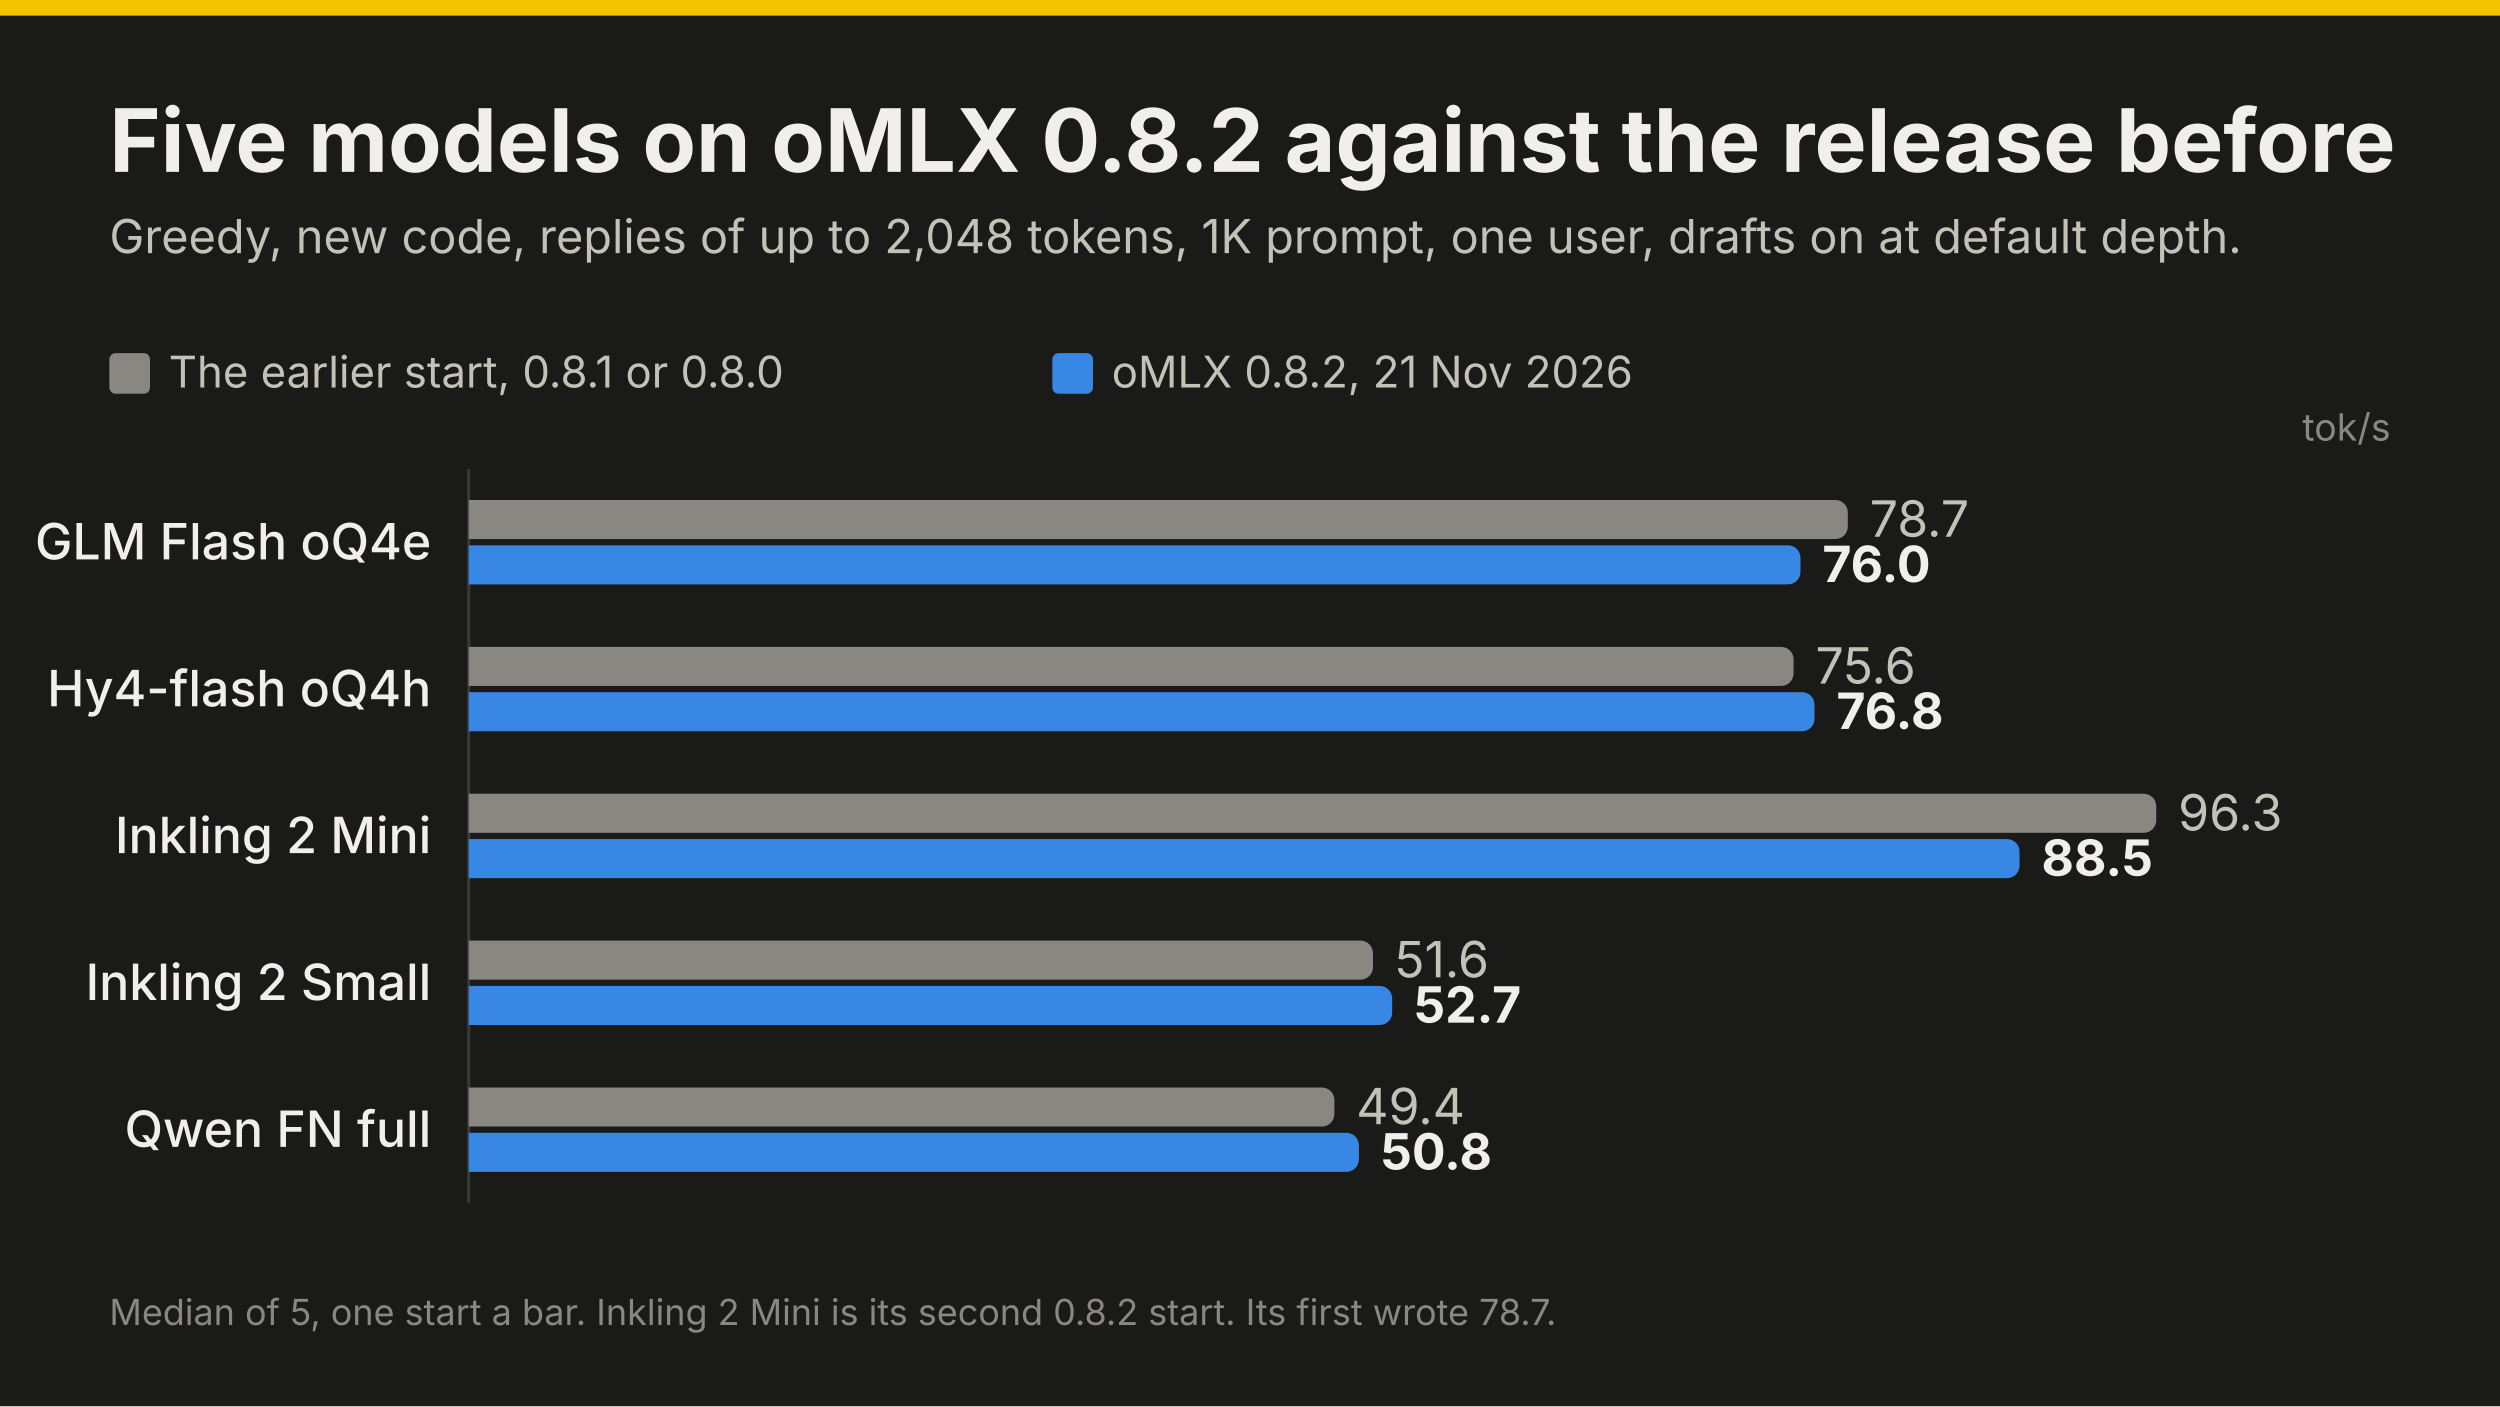
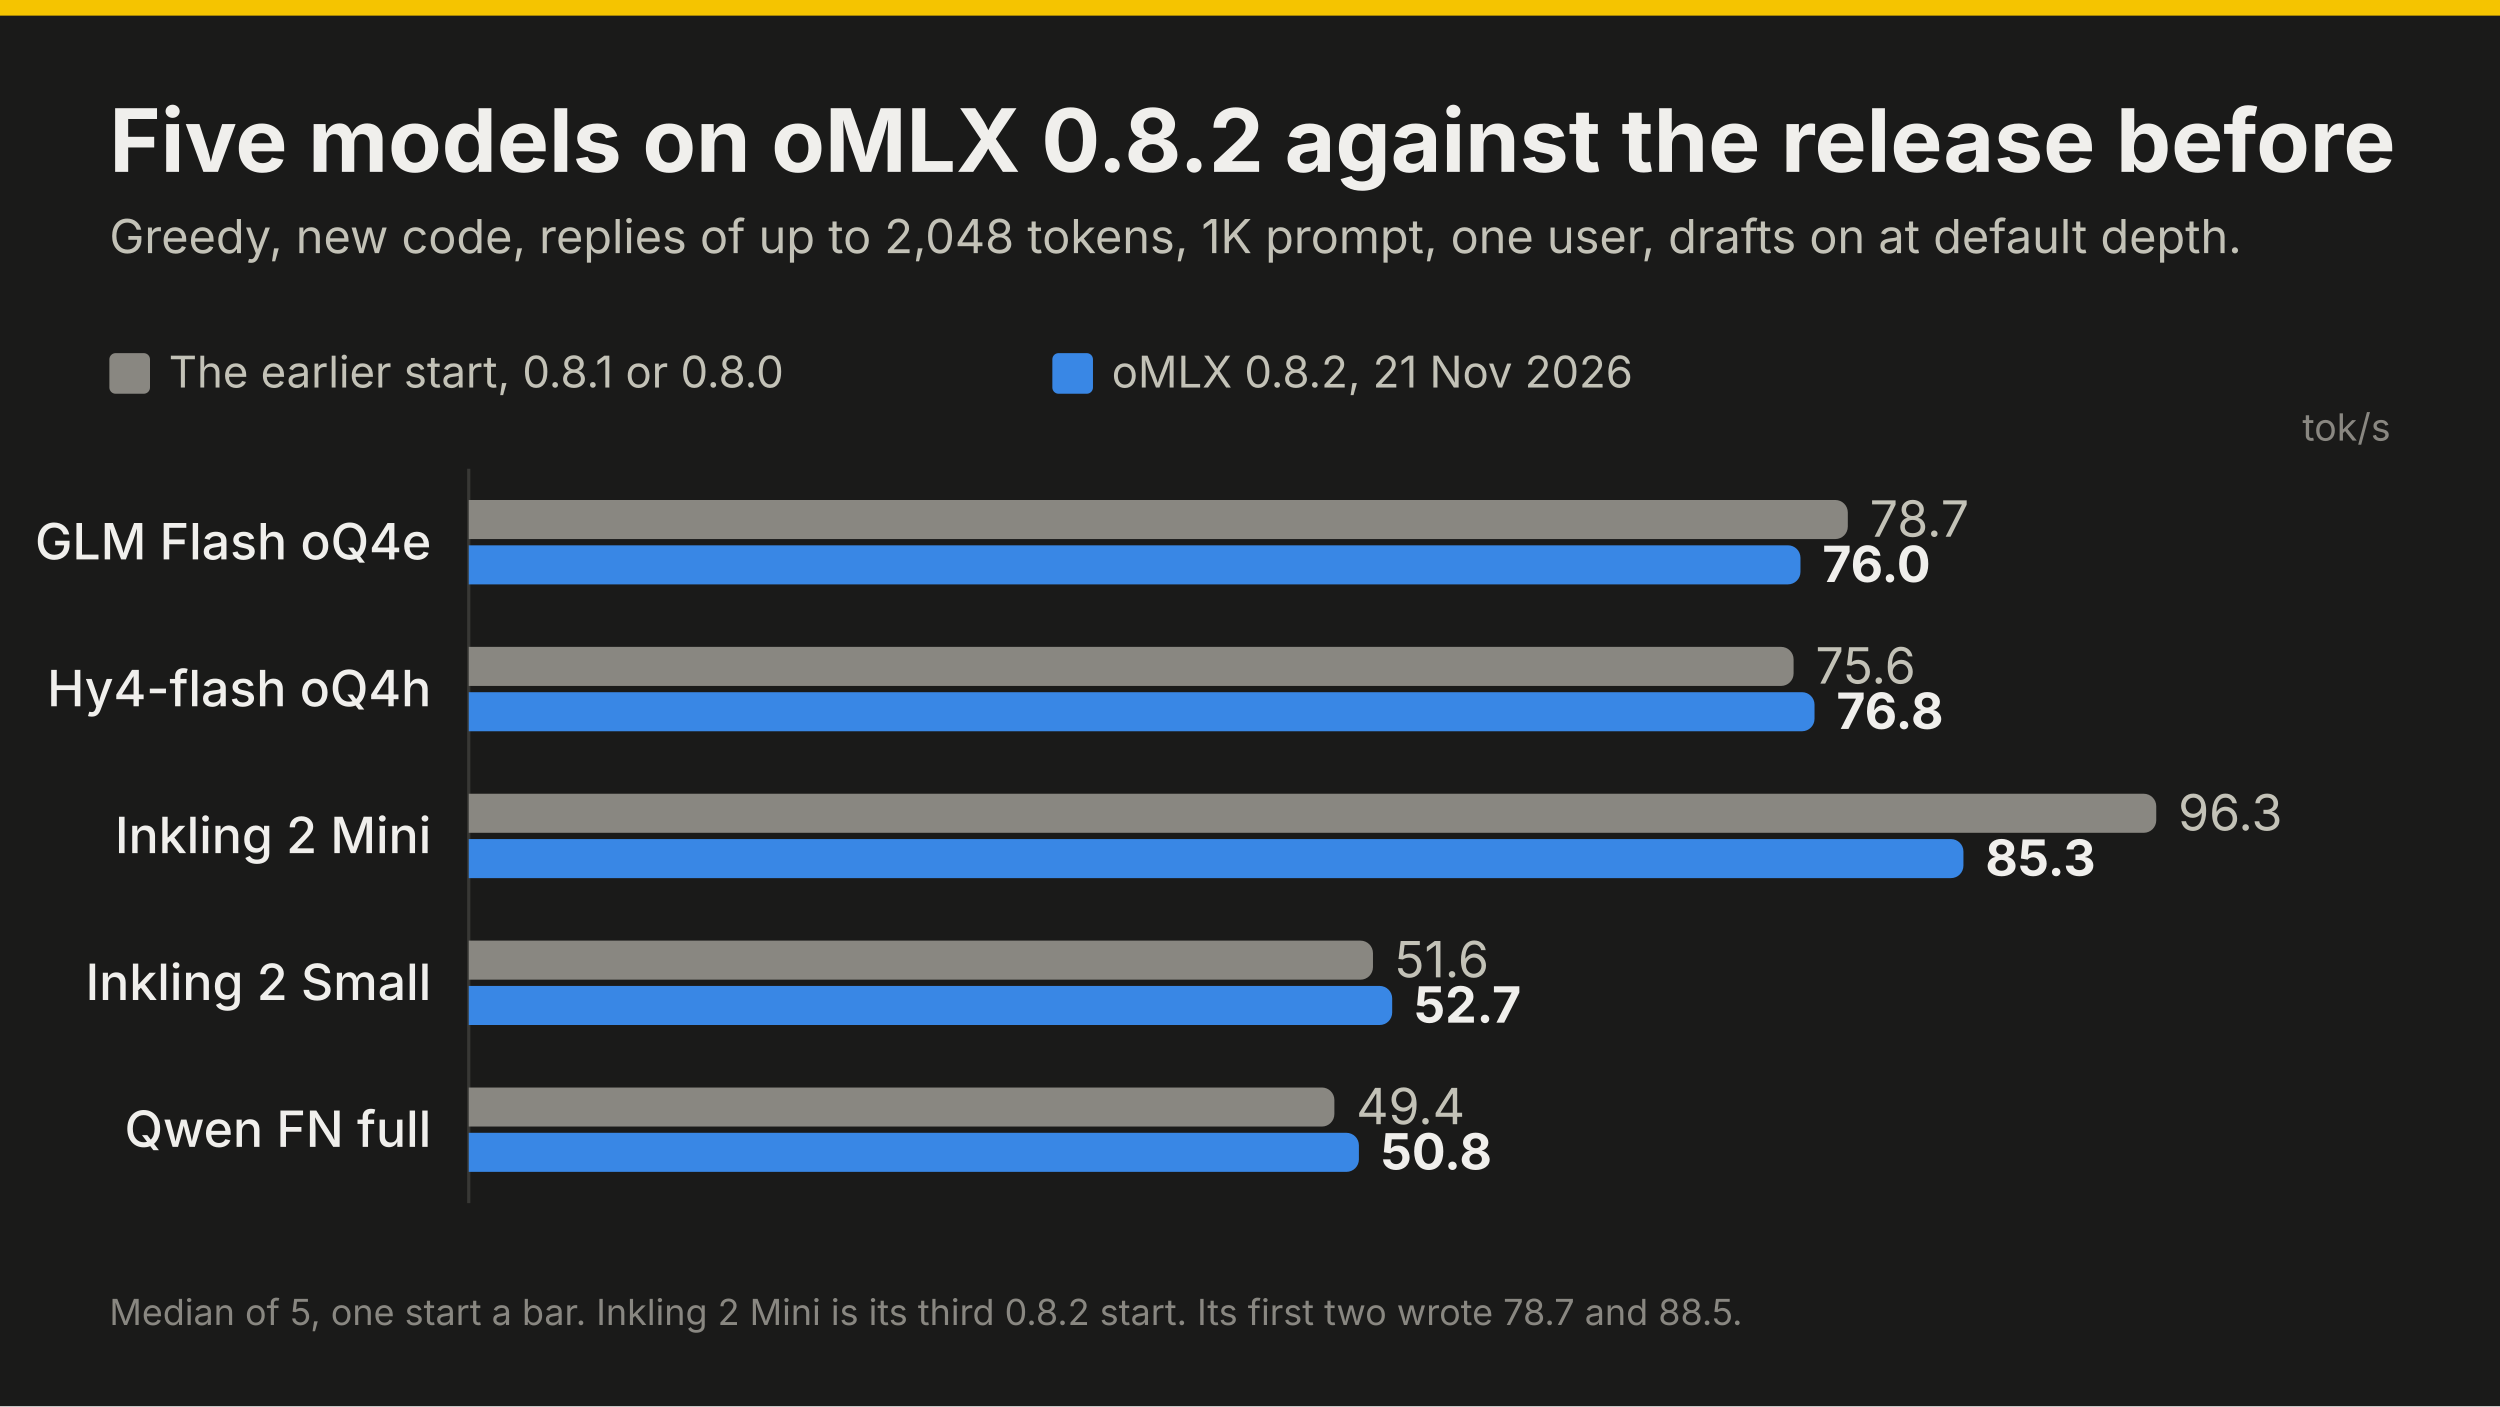
<svg xmlns="http://www.w3.org/2000/svg" viewBox="0 0 1600 900" width="1600" height="900" font-family="system-ui, -apple-system, &quot;Segoe UI&quot;, sans-serif">
  <rect width="1600" height="900" fill="#1a1a19" />
  <rect width="1600" height="10" fill="#f5c400" />
  <text x="70.0" y="110.0" font-size="56" font-weight="650" fill="#f0efec" text-anchor="start">Five models on oMLX 0.8.2 against the release before</text>
  <text x="70.0" y="162.0" font-size="30" font-weight="400" fill="#c3c2b7" text-anchor="start">Greedy, new code, replies of up to 2,048 tokens, 1K prompt, one user, drafts on at default depth.</text>
  <rect x="70.0" y="226" width="26" height="26" rx="4" fill="#898781" />
  <text x="108.0" y="248.0" font-size="28" font-weight="400" fill="#c3c2b7" text-anchor="start">The earlier start, 0.8.1 or 0.8.0</text>
  <rect x="673.5" y="226" width="26" height="26" rx="4" fill="#3987e5" />
  <text x="711.5" y="248.0" font-size="28" font-weight="400" fill="#c3c2b7" text-anchor="start">oMLX 0.8.2, 21 Nov 2026</text>
  <line x1="300" y1="300" x2="300" y2="770" stroke="#383835" stroke-width="2" />
  <text x="276.0" y="358.0" font-size="32" font-weight="500" fill="#f0efec" text-anchor="end">GLM Flash oQ4e</text>
  <path d="M300.0,320.0 h874.6 a8.0,8.0 0 0 1 8.0,8.0 v9.0 a8.0,8.0 0 0 1 -8.0,8.0 h-874.6 z" fill="#898781" />
  <text x="1196.6" y="343.5" font-size="32" font-weight="400" fill="#c3c2b7" text-anchor="start">78.7</text>
  <path d="M300.0,349.0 h844.3 a8.0,8.0 0 0 1 8.0,8.0 v9.0 a8.0,8.0 0 0 1 -8.0,8.0 h-844.3 z" fill="#3987e5" />
  <text x="1166.3" y="372.5" font-size="32" font-weight="650" fill="#f0efec" text-anchor="start">76.0</text>
  <text x="276.0" y="452.0" font-size="32" font-weight="500" fill="#f0efec" text-anchor="end">Hy4-flash oQ4h</text>
  <path d="M300.0,414.0 h839.9 a8.0,8.0 0 0 1 8.0,8.0 v9.0 a8.0,8.0 0 0 1 -8.0,8.0 h-839.9 z" fill="#898781" />
  <text x="1161.9" y="437.5" font-size="32" font-weight="400" fill="#c3c2b7" text-anchor="start">75.6</text>
  <path d="M300.0,443.0 h853.3 a8.0,8.0 0 0 1 8.0,8.0 v9.0 a8.0,8.0 0 0 1 -8.0,8.0 h-853.3 z" fill="#3987e5" />
  <text x="1175.3" y="466.5" font-size="32" font-weight="650" fill="#f0efec" text-anchor="start">76.8</text>
  <text x="276.0" y="546.0" font-size="32" font-weight="500" fill="#f0efec" text-anchor="end">Inkling 2 Mini</text>
  <path d="M300.0,508.0 h1072.0 a8.0,8.0 0 0 1 8.0,8.0 v9.0 a8.0,8.0 0 0 1 -8.0,8.0 h-1072.0 z" fill="#898781" />
  <text x="1394.0" y="531.5" font-size="32" font-weight="400" fill="#c3c2b7" text-anchor="start">96.3</text>
-   <path d="M300.0,537.0 h984.5 a8.0,8.0 0 0 1 8.0,8.0 v9.0 a8.0,8.0 0 0 1 -8.0,8.0 h-984.5 z" fill="#3987e5" />
-   <text x="1306.5" y="560.5" font-size="32" font-weight="650" fill="#f0efec" text-anchor="start">88.5</text>
+   <path d="M300.0,537.0 h948.6 a8.0,8.0 0 0 1 8.0,8.0 v9.0 a8.0,8.0 0 0 1 -8.0,8.0 h-948.6 z" fill="#3987e5" />
+   <text x="1270.6" y="560.5" font-size="32" font-weight="650" fill="#f0efec" text-anchor="start">85.3</text>
  <text x="276.0" y="640.0" font-size="32" font-weight="500" fill="#f0efec" text-anchor="end">Inkling 2 Small</text>
  <path d="M300.0,602.0 h570.7 a8.0,8.0 0 0 1 8.0,8.0 v9.0 a8.0,8.0 0 0 1 -8.0,8.0 h-570.7 z" fill="#898781" />
  <text x="892.7" y="625.5" font-size="32" font-weight="400" fill="#c3c2b7" text-anchor="start">51.6</text>
  <path d="M300.0,631.0 h583.0 a8.0,8.0 0 0 1 8.0,8.0 v9.0 a8.0,8.0 0 0 1 -8.0,8.0 h-583.0 z" fill="#3987e5" />
  <text x="905.0" y="654.5" font-size="32" font-weight="650" fill="#f0efec" text-anchor="start">52.7</text>
  <text x="276.0" y="734.0" font-size="32" font-weight="500" fill="#f0efec" text-anchor="end">Qwen FN full</text>
  <path d="M300.0,696.0 h546.0 a8.0,8.0 0 0 1 8.0,8.0 v9.0 a8.0,8.0 0 0 1 -8.0,8.0 h-546.0 z" fill="#898781" />
  <text x="868.0" y="719.5" font-size="32" font-weight="400" fill="#c3c2b7" text-anchor="start">49.4</text>
  <path d="M300.0,725.0 h561.7 a8.0,8.0 0 0 1 8.0,8.0 v9.0 a8.0,8.0 0 0 1 -8.0,8.0 h-561.7 z" fill="#3987e5" />
  <text x="883.7" y="748.5" font-size="32" font-weight="650" fill="#f0efec" text-anchor="start">50.8</text>
  <text x="1530.0" y="282.0" font-size="24" font-weight="400" fill="#898781" text-anchor="end">tok/s</text>
-   <text x="70.0" y="848.0" font-size="23" font-weight="400" fill="#898781" text-anchor="start">Median of 5, one start a bar. Inkling 2 Mini is its second 0.8.2 start. Its first wrote 78.7.</text>
+   <text x="70.0" y="848.0" font-size="23" font-weight="400" fill="#898781" text-anchor="start">Median of 5, one start a bar. Inkling 2 Mini is its third 0.8.2 start. Its first two wrote 78.7 and 88.5.</text>
</svg>
